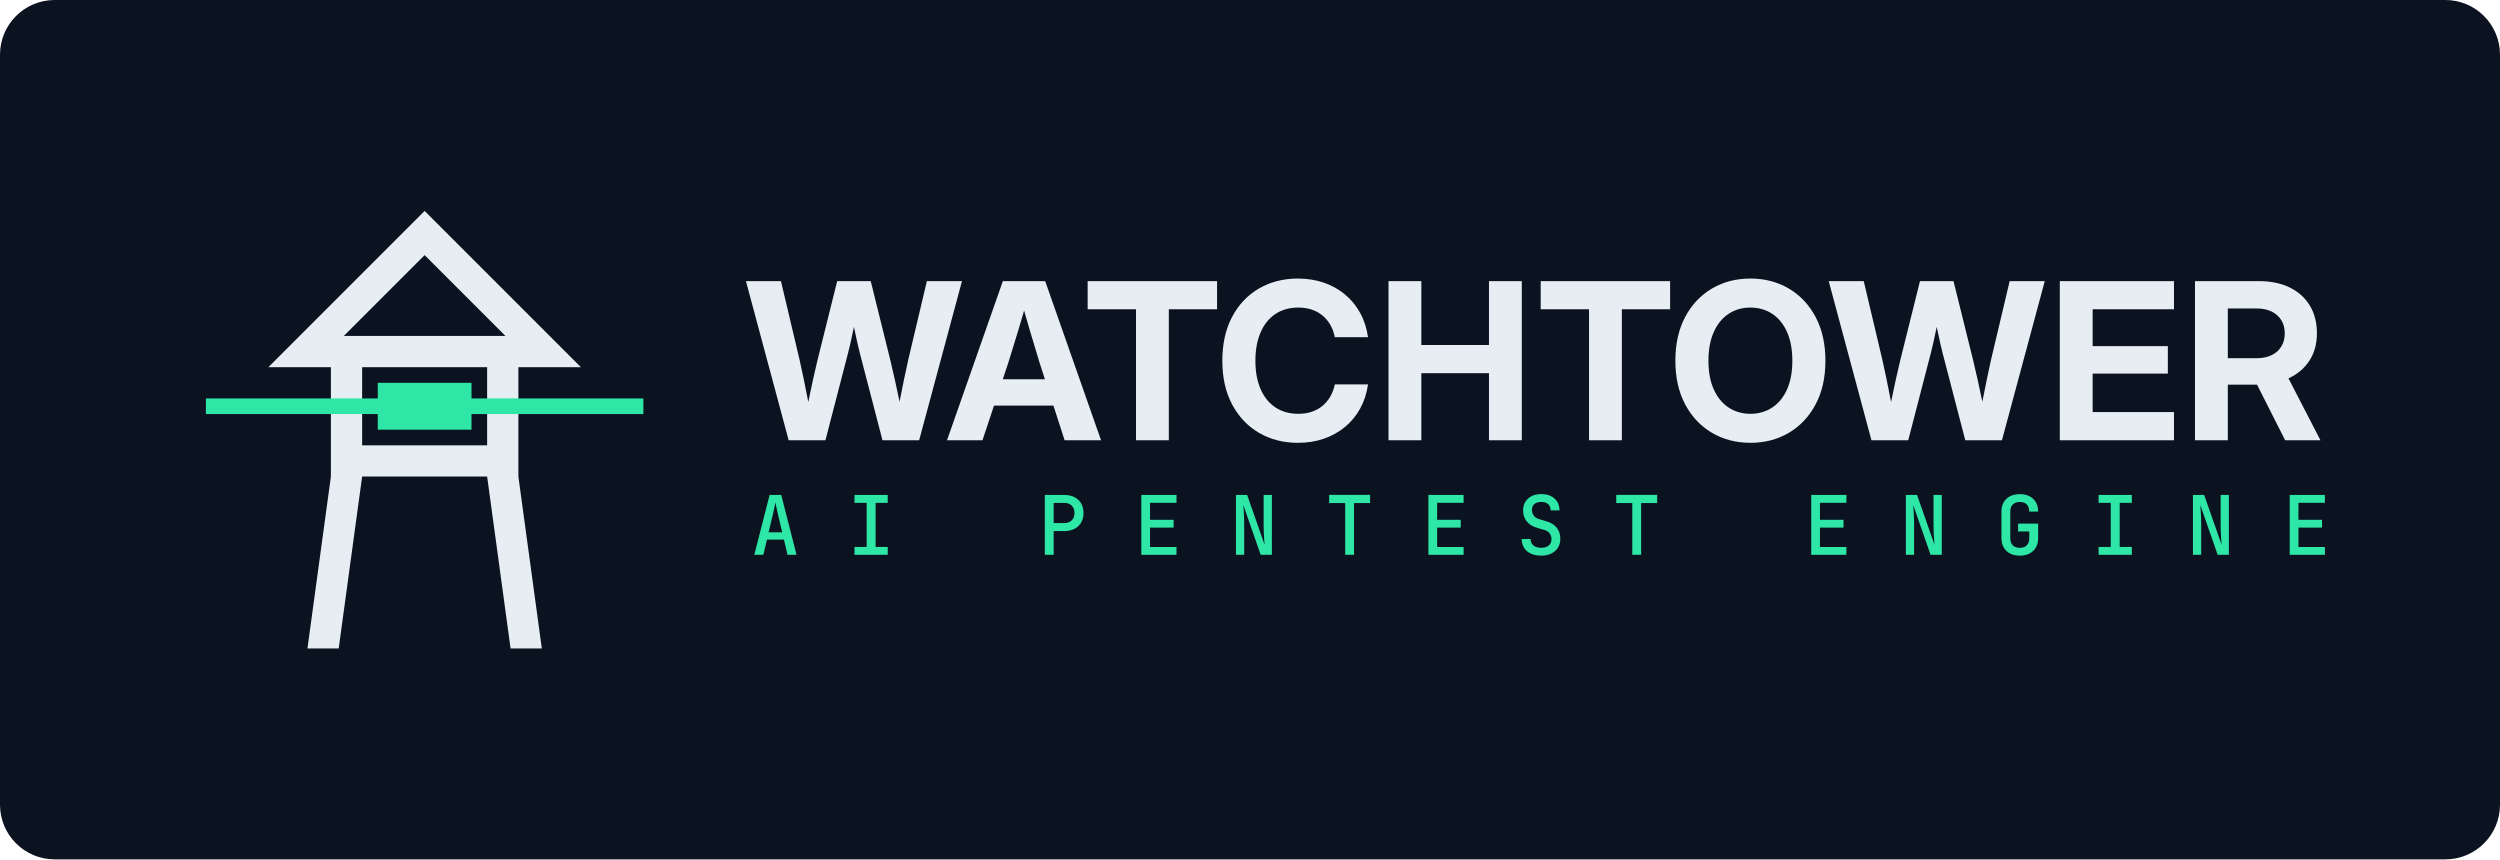
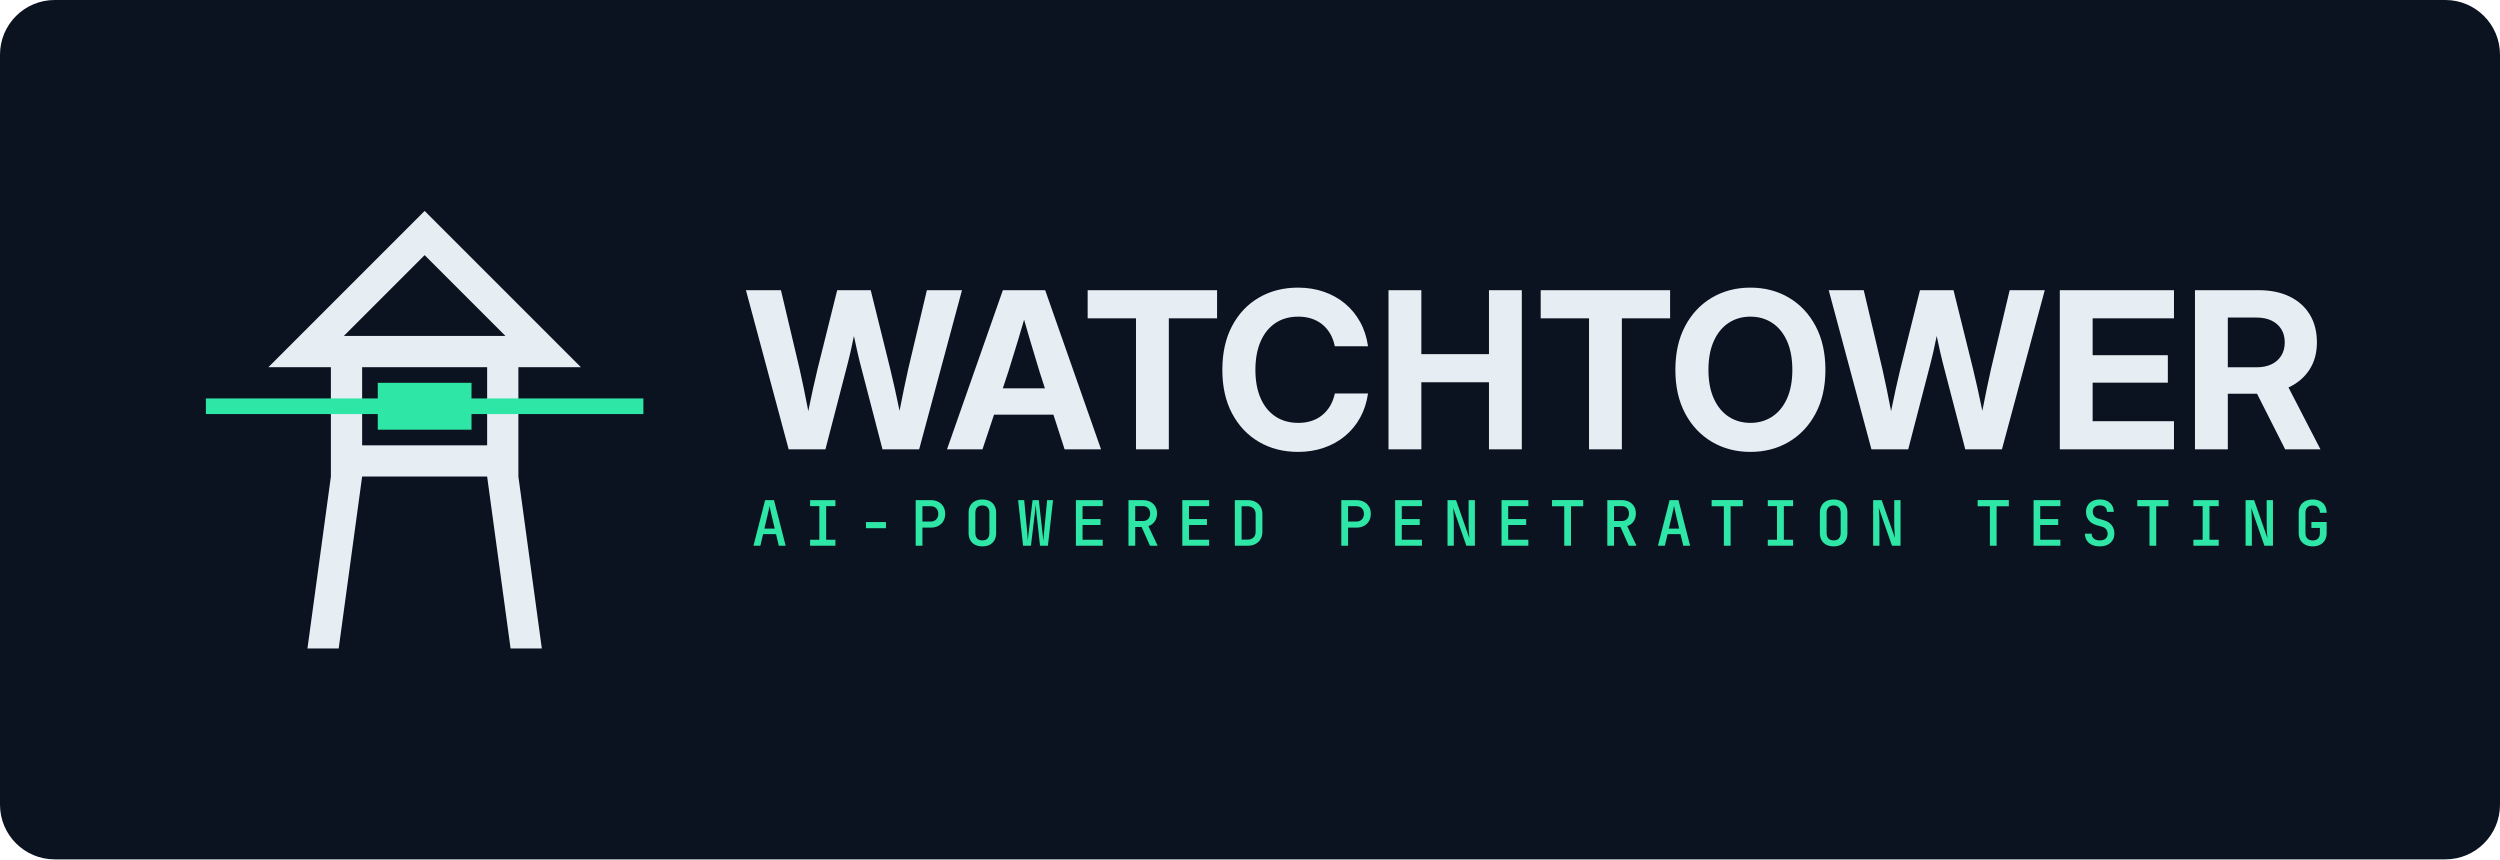
- <svg xmlns="http://www.w3.org/2000/svg" viewBox="0 0 1280 440" width="1280" height="440" role="img" aria-label="Watchtower, AI pentest engine">
+ <svg xmlns="http://www.w3.org/2000/svg" viewBox="0 0 1280 440" width="1280" height="440" role="img" aria-label="Watchtower, AI-powered penetration testing">
  <rect width="1280" height="440" rx="28" fill="#0B1220" />
  <g transform="translate(89.413 92) scale(4)">
    <path fill="#E6EDF3" fill-rule="evenodd" d="M32 4L52 24H12ZM32 9.657L21.657 20H42.343ZM20 24H44V38H20ZM24 24V34H40V24ZM20 38H24L21 60H17ZM40 38H44L47 60H43Z" />
    <path fill="#2EE6A6" d="M26 26H38V32H26ZM4 28H60V30H4Z" />
  </g>
-   <path fill="#E6EDF3" transform="translate(381.413 225.412)" d="M22.381 0 0.503 -81.484H18.43L28.007 -41.02Q29.164 -35.99 30.182 -30.945Q31.2 -25.9 32.179 -20.87Q33.157 -15.84 34.041 -10.78H30.678Q31.675 -15.84 32.698 -20.87Q33.72 -25.9 34.825 -30.945Q35.93 -35.99 37.146 -41.02L47.232 -81.484H64.396L74.432 -41.02Q75.648 -35.99 76.765 -30.945Q77.883 -25.9 78.918 -20.87Q79.953 -15.84 80.951 -10.78H77.482Q78.421 -15.84 79.384 -20.87Q80.348 -25.9 81.406 -30.945Q82.464 -35.99 83.567 -41.02L93.148 -81.484H111.125L89.196 0H70.418L58.861 -44.467Q57.621 -49.346 56.39 -55.287Q55.16 -61.228 53.51 -68.705H58.068Q56.418 -61.228 55.215 -55.287Q54.012 -49.346 52.742 -44.467L41.21 0ZM103.451 0 132.053 -81.484H153.722L182.321 0H163.67L150.864 -39.659Q148.49 -47.45 146.015 -55.749Q143.54 -64.049 140.639 -74.575H145.254Q142.294 -64.049 139.789 -55.749Q137.285 -47.45 134.827 -39.659L121.617 0ZM121.611 -17.75V-31.225H164.191V-17.75ZM175.468 -67.064V-81.484H241.725V-67.064H217.028V0H200.215V-67.064ZM283.136 1.312Q271.959 1.312 263.202 -3.794Q254.445 -8.9 249.434 -18.329Q244.422 -27.758 244.422 -40.688Q244.422 -53.726 249.421 -63.17Q254.419 -72.614 263.189 -77.705Q271.959 -82.797 283.136 -82.797Q290.302 -82.797 296.424 -80.676Q302.547 -78.555 307.269 -74.609Q311.992 -70.662 315.019 -65.133Q318.046 -59.604 319.017 -52.762H302.015Q301.296 -56.365 299.651 -59.19Q298.005 -62.016 295.592 -63.966Q293.18 -65.917 290.092 -66.928Q287.004 -67.939 283.372 -67.939Q276.44 -67.939 271.52 -64.597Q266.599 -61.255 263.977 -55.145Q261.354 -49.034 261.354 -40.688Q261.354 -32.396 263.962 -26.312Q266.57 -20.229 271.505 -16.887Q276.44 -13.545 283.372 -13.545Q287.004 -13.545 290.065 -14.541Q293.125 -15.538 295.538 -17.491Q297.951 -19.444 299.609 -22.241Q301.267 -25.039 302.04 -28.613H319.017Q318.042 -21.796 315.017 -16.282Q311.992 -10.768 307.255 -6.834Q302.517 -2.9 296.41 -0.794Q290.302 1.312 283.136 1.312ZM329.503 0V-81.484H346.316V-48.759H380.938V-81.484H397.751V0H380.938V-34.339H346.316V0ZM407.422 -67.064V-81.484H473.679V-67.064H448.982V0H432.169V-67.064ZM514.788 1.312Q503.837 1.312 495.13 -3.806Q486.423 -8.925 481.4 -18.354Q476.376 -27.783 476.376 -40.688Q476.376 -53.701 481.4 -63.145Q486.423 -72.589 495.13 -77.693Q503.837 -82.797 514.788 -82.797Q525.763 -82.797 534.443 -77.693Q543.122 -72.589 548.161 -63.145Q553.199 -53.701 553.199 -40.688Q553.199 -27.754 548.161 -18.325Q543.122 -8.895 534.443 -3.791Q525.763 1.312 514.788 1.312ZM514.788 -13.545Q521.078 -13.545 525.929 -16.726Q530.779 -19.906 533.524 -25.979Q536.268 -32.052 536.268 -40.688Q536.268 -49.377 533.524 -55.478Q530.779 -61.578 525.929 -64.759Q521.078 -67.939 514.788 -67.939Q508.527 -67.939 503.676 -64.759Q498.826 -61.578 496.067 -55.478Q493.308 -49.377 493.308 -40.688Q493.308 -32.052 496.067 -25.979Q498.826 -19.906 503.676 -16.726Q508.527 -13.545 514.788 -13.545ZM576.768 0 554.89 -81.484H572.817L582.393 -41.02Q583.551 -35.99 584.569 -30.945Q585.587 -25.9 586.566 -20.87Q587.544 -15.84 588.428 -10.78H585.064Q586.062 -15.84 587.085 -20.87Q588.107 -25.9 589.212 -30.945Q590.317 -35.99 591.533 -41.02L601.619 -81.484H618.783L628.819 -41.02Q630.035 -35.99 631.152 -30.945Q632.27 -25.9 633.305 -20.87Q634.34 -15.84 635.338 -10.78H631.869Q632.808 -15.84 633.771 -20.87Q634.735 -25.9 635.793 -30.945Q636.851 -35.99 637.954 -41.02L647.535 -81.484H665.512L643.583 0H624.805L613.248 -44.467Q612.008 -49.346 610.777 -55.287Q609.547 -61.228 607.896 -68.705H612.455Q610.805 -61.228 609.602 -55.287Q608.398 -49.346 607.129 -44.467L595.597 0ZM673.21 0V-81.484H731.665V-67.064H690.023V-48.198H728.523V-34.133H690.023V-14.42H731.665V0ZM742.416 0V-81.484H775.02Q784.201 -81.484 790.896 -78.226Q797.59 -74.967 801.219 -68.973Q804.848 -62.979 804.848 -54.757Q804.848 -46.683 801.03 -40.78Q797.211 -34.877 790.296 -31.678Q783.381 -28.478 774.018 -28.478H752.491V-42.012H774.004Q778.456 -42.012 781.674 -43.584Q784.891 -45.157 786.636 -48.028Q788.38 -50.899 788.38 -54.757Q788.38 -58.671 786.623 -61.502Q784.866 -64.333 781.648 -65.906Q778.431 -67.478 773.954 -67.478H759.229V0ZM788.589 0 769.965 -36.818H787.648L806.659 0Z" />
-   <path fill="#2EE6A6" transform="translate(384.413 284.072)" d="M1.785 0 9.626 -30.66H15.578L23.415 0H18.812L16.96 -7.783H8.27L6.418 0ZM9.114 -11.529H16.073L13.986 -20.362Q13.427 -22.722 13.068 -24.459Q12.709 -26.195 12.6 -26.842Q12.491 -26.195 12.144 -24.465Q11.798 -22.735 11.227 -20.404ZM53.093 0V-4.049H59.301V-26.611H53.093V-30.66H70.103V-26.611H63.896V-4.049H70.103V0ZM150.531 0V-30.66H160.578Q163.547 -30.66 165.741 -29.518Q167.934 -28.376 169.141 -26.307Q170.347 -24.238 170.347 -21.415Q170.347 -18.635 169.135 -16.548Q167.924 -14.461 165.737 -13.316Q163.551 -12.172 160.578 -12.172H155.067V0ZM155.067 -16.254H160.578Q162.913 -16.254 164.318 -17.66Q165.723 -19.066 165.723 -21.416Q165.723 -23.793 164.318 -25.185Q162.913 -26.578 160.578 -26.578H155.067ZM199.941 0V-30.66H217.959V-26.636H204.41V-17.926H216.489V-13.931H204.41V-4.024H217.959V0ZM248.394 0V-30.66H254.127L263.064 -5.166Q262.968 -6.367 262.844 -8.051Q262.72 -9.736 262.644 -11.537Q262.569 -13.339 262.569 -14.826V-30.66H266.79V0H261.057L252.174 -25.494Q252.27 -24.385 252.367 -22.758Q252.464 -21.13 252.539 -19.373Q252.615 -17.615 252.615 -16.086V0ZM304.322 0V-26.515H296.111V-30.689H317.069V-26.515H308.858V0ZM346.937 0V-30.66H364.955V-26.636H351.405V-17.926H363.485V-13.931H351.405V-4.024H364.955V0ZM404.704 0.42Q401.617 0.42 399.385 -0.613Q397.153 -1.646 395.939 -3.562Q394.725 -5.477 394.696 -8.106H399.232Q399.232 -6.023 400.693 -4.811Q402.155 -3.599 404.742 -3.599Q407.187 -3.599 408.564 -4.775Q409.942 -5.951 409.942 -8.035Q409.942 -9.731 408.999 -10.991Q408.056 -12.251 406.309 -12.734L402.466 -13.86Q399.089 -14.813 397.249 -17.151Q395.41 -19.488 395.41 -22.718Q395.41 -25.259 396.561 -27.136Q397.711 -29.014 399.803 -30.062Q401.895 -31.109 404.738 -31.109Q408.972 -31.109 411.502 -28.837Q414.033 -26.565 414.062 -22.764H409.526Q409.526 -24.793 408.262 -25.941Q406.998 -27.09 404.683 -27.09Q402.436 -27.09 401.191 -26.021Q399.946 -24.952 399.946 -23.029Q399.946 -21.302 400.885 -20.049Q401.823 -18.795 403.575 -18.283L407.497 -17.115Q410.866 -16.162 412.672 -13.82Q414.478 -11.479 414.478 -8.182Q414.478 -5.611 413.258 -3.671Q412.038 -1.73 409.841 -0.655Q407.644 0.42 404.704 0.42ZM451.317 0V-26.515H443.106V-30.689H464.064V-26.515H455.853V0ZM542.93 0V-30.66H560.948V-26.636H547.399V-17.926H559.478V-13.931H547.399V-4.024H560.948V0ZM591.382 0V-30.66H597.115L606.053 -5.166Q605.956 -6.367 605.832 -8.051Q605.709 -9.736 605.633 -11.537Q605.557 -13.339 605.557 -14.826V-30.66H609.778V0H604.045L595.162 -25.494Q595.259 -24.385 595.356 -22.758Q595.452 -21.13 595.528 -19.373Q595.603 -17.615 595.603 -16.086V0ZM649.753 0.42Q646.886 0.42 644.768 -0.661Q642.649 -1.743 641.485 -3.763Q640.322 -5.783 640.322 -8.526V-22.134Q640.322 -24.919 641.485 -26.918Q642.649 -28.917 644.768 -29.999Q646.886 -31.08 649.753 -31.08Q652.619 -31.08 654.717 -29.984Q656.815 -28.888 657.964 -26.891Q659.113 -24.895 659.113 -22.134H654.577Q654.577 -24.511 653.31 -25.786Q652.044 -27.061 649.744 -27.061Q647.445 -27.061 646.151 -25.798Q644.858 -24.535 644.858 -22.163V-8.526Q644.858 -6.162 646.151 -4.866Q647.445 -3.57 649.744 -3.57Q652.044 -3.57 653.31 -4.868Q654.577 -6.165 654.577 -8.531V-11.966H648.865V-15.977H659.113V-8.526Q659.113 -5.808 657.964 -3.79Q656.815 -1.772 654.717 -0.676Q652.619 0.42 649.753 0.42ZM690.072 0V-4.049H696.28V-26.611H690.072V-30.66H707.082V-26.611H700.874V-4.049H707.082V0ZM738.377 0V-30.66H744.11L753.048 -5.166Q752.951 -6.367 752.827 -8.051Q752.704 -9.736 752.628 -11.537Q752.552 -13.339 752.552 -14.826V-30.66H756.773V0H751.04L742.157 -25.494Q742.254 -24.385 742.351 -22.758Q742.447 -21.13 742.523 -19.373Q742.598 -17.615 742.598 -16.086V0ZM787.922 0V-30.66H805.94V-26.636H792.391V-17.926H804.47V-13.931H792.391V-4.024H805.94V0Z" />
+   <path fill="#E6EDF3" transform="translate(381.413 230.062)" d="M22.381 0 0.503 -81.484H18.43L28.007 -41.02Q29.164 -35.99 30.182 -30.945Q31.2 -25.9 32.179 -20.87Q33.157 -15.84 34.041 -10.78H30.678Q31.675 -15.84 32.698 -20.87Q33.72 -25.9 34.825 -30.945Q35.93 -35.99 37.146 -41.02L47.232 -81.484H64.396L74.432 -41.02Q75.648 -35.99 76.765 -30.945Q77.883 -25.9 78.918 -20.87Q79.953 -15.84 80.951 -10.78H77.482Q78.421 -15.84 79.384 -20.87Q80.348 -25.9 81.406 -30.945Q82.464 -35.99 83.567 -41.02L93.148 -81.484H111.125L89.196 0H70.418L58.861 -44.467Q57.621 -49.346 56.39 -55.287Q55.16 -61.228 53.51 -68.705H58.068Q56.418 -61.228 55.215 -55.287Q54.012 -49.346 52.742 -44.467L41.21 0ZM103.451 0 132.053 -81.484H153.722L182.321 0H163.67L150.864 -39.659Q148.49 -47.45 146.015 -55.749Q143.54 -64.049 140.639 -74.575H145.254Q142.294 -64.049 139.789 -55.749Q137.285 -47.45 134.827 -39.659L121.617 0ZM121.611 -17.75V-31.225H164.191V-17.75ZM175.468 -67.064V-81.484H241.725V-67.064H217.028V0H200.215V-67.064ZM283.136 1.312Q271.959 1.312 263.202 -3.794Q254.445 -8.9 249.434 -18.329Q244.422 -27.758 244.422 -40.688Q244.422 -53.726 249.421 -63.17Q254.419 -72.614 263.189 -77.705Q271.959 -82.797 283.136 -82.797Q290.302 -82.797 296.424 -80.676Q302.547 -78.555 307.269 -74.609Q311.992 -70.662 315.019 -65.133Q318.046 -59.604 319.017 -52.762H302.015Q301.296 -56.365 299.651 -59.19Q298.005 -62.016 295.592 -63.966Q293.18 -65.917 290.092 -66.928Q287.004 -67.939 283.372 -67.939Q276.44 -67.939 271.52 -64.597Q266.599 -61.255 263.977 -55.145Q261.354 -49.034 261.354 -40.688Q261.354 -32.396 263.962 -26.312Q266.57 -20.229 271.505 -16.887Q276.44 -13.545 283.372 -13.545Q287.004 -13.545 290.065 -14.541Q293.125 -15.538 295.538 -17.491Q297.951 -19.444 299.609 -22.241Q301.267 -25.039 302.04 -28.613H319.017Q318.042 -21.796 315.017 -16.282Q311.992 -10.768 307.255 -6.834Q302.517 -2.9 296.41 -0.794Q290.302 1.312 283.136 1.312ZM329.503 0V-81.484H346.316V-48.759H380.938V-81.484H397.751V0H380.938V-34.339H346.316V0ZM407.422 -67.064V-81.484H473.679V-67.064H448.982V0H432.169V-67.064ZM514.788 1.312Q503.837 1.312 495.13 -3.806Q486.423 -8.925 481.4 -18.354Q476.376 -27.783 476.376 -40.688Q476.376 -53.701 481.4 -63.145Q486.423 -72.589 495.13 -77.693Q503.837 -82.797 514.788 -82.797Q525.763 -82.797 534.443 -77.693Q543.122 -72.589 548.161 -63.145Q553.199 -53.701 553.199 -40.688Q553.199 -27.754 548.161 -18.325Q543.122 -8.895 534.443 -3.791Q525.763 1.312 514.788 1.312ZM514.788 -13.545Q521.078 -13.545 525.929 -16.726Q530.779 -19.906 533.524 -25.979Q536.268 -32.052 536.268 -40.688Q536.268 -49.377 533.524 -55.478Q530.779 -61.578 525.929 -64.759Q521.078 -67.939 514.788 -67.939Q508.527 -67.939 503.676 -64.759Q498.826 -61.578 496.067 -55.478Q493.308 -49.377 493.308 -40.688Q493.308 -32.052 496.067 -25.979Q498.826 -19.906 503.676 -16.726Q508.527 -13.545 514.788 -13.545ZM576.768 0 554.89 -81.484H572.817L582.393 -41.02Q583.551 -35.99 584.569 -30.945Q585.587 -25.9 586.566 -20.87Q587.544 -15.84 588.428 -10.78H585.064Q586.062 -15.84 587.085 -20.87Q588.107 -25.9 589.212 -30.945Q590.317 -35.99 591.533 -41.02L601.619 -81.484H618.783L628.819 -41.02Q630.035 -35.99 631.152 -30.945Q632.27 -25.9 633.305 -20.87Q634.34 -15.84 635.338 -10.78H631.869Q632.808 -15.84 633.771 -20.87Q634.735 -25.9 635.793 -30.945Q636.851 -35.99 637.954 -41.02L647.535 -81.484H665.512L643.583 0H624.805L613.248 -44.467Q612.008 -49.346 610.777 -55.287Q609.547 -61.228 607.896 -68.705H612.455Q610.805 -61.228 609.602 -55.287Q608.398 -49.346 607.129 -44.467L595.597 0ZM673.21 0V-81.484H731.665V-67.064H690.023V-48.198H728.523V-34.133H690.023V-14.42H731.665V0ZM742.416 0V-81.484H775.02Q784.201 -81.484 790.896 -78.226Q797.59 -74.967 801.219 -68.973Q804.848 -62.979 804.848 -54.757Q804.848 -46.683 801.03 -40.78Q797.211 -34.877 790.296 -31.678Q783.381 -28.478 774.018 -28.478H752.491V-42.012H774.004Q778.456 -42.012 781.674 -43.584Q784.891 -45.157 786.636 -48.028Q788.38 -50.899 788.38 -54.757Q788.38 -58.671 786.623 -61.502Q784.866 -64.333 781.648 -65.906Q778.431 -67.478 773.954 -67.478H759.229V0ZM788.589 0 769.965 -36.818H787.648L806.659 0Z" />
+   <path fill="#2EE6A6" transform="translate(384.413 279.422)" d="M1.36 0 7.334 -23.36H11.869L17.84 0H14.333L12.922 -5.93H6.301L4.89 0ZM6.944 -8.784H12.246L10.656 -15.514Q10.23 -17.312 9.957 -18.635Q9.683 -19.958 9.6 -20.451Q9.517 -19.958 9.253 -18.64Q8.989 -17.322 8.554 -15.546ZM30.36 0V-3.085H35.09V-20.275H30.36V-23.36H43.32V-20.275H38.591V-3.085H43.32V0ZM58.961 -8.992V-12.128H69.201V-8.992ZM84.416 0V-23.36H92.07Q94.333 -23.36 96.004 -22.49Q97.675 -21.62 98.594 -20.043Q99.513 -18.467 99.513 -16.317Q99.513 -14.198 98.59 -12.608Q97.667 -11.018 96.001 -10.146Q94.336 -9.274 92.07 -9.274H87.872V0ZM87.872 -12.384H92.07Q93.849 -12.384 94.92 -13.455Q95.99 -14.526 95.99 -16.317Q95.99 -18.128 94.92 -19.189Q93.849 -20.25 92.07 -20.25H87.872ZM118.562 0.32Q116.383 0.32 114.8 -0.504Q113.218 -1.328 112.364 -2.867Q111.509 -4.406 111.509 -6.496V-16.864Q111.509 -18.976 112.364 -20.504Q113.218 -22.032 114.8 -22.856Q116.383 -23.68 118.562 -23.68Q120.751 -23.68 122.328 -22.856Q123.906 -22.032 124.76 -20.504Q125.615 -18.976 125.615 -16.886V-6.496Q125.615 -4.406 124.76 -2.867Q123.906 -1.328 122.328 -0.504Q120.751 0.32 118.562 0.32ZM118.562 -2.742Q120.316 -2.742 121.237 -3.718Q122.159 -4.694 122.159 -6.496V-16.864Q122.159 -18.675 121.242 -19.646Q120.325 -20.618 118.562 -20.618Q116.821 -20.618 115.893 -19.646Q114.965 -18.675 114.965 -16.864V-6.496Q114.965 -4.694 115.898 -3.718Q116.831 -2.742 118.562 -2.742ZM139.393 0 136.858 -23.36H139.966L141.553 -6.579Q141.607 -5.952 141.662 -5.181Q141.716 -4.41 141.764 -3.675Q141.812 -2.941 141.812 -2.416Q141.876 -2.941 141.934 -3.675Q141.991 -4.41 142.076 -5.181Q142.161 -5.952 142.238 -6.579L144.279 -23.36H147.457L149.345 -6.579Q149.431 -5.952 149.511 -5.181Q149.591 -4.41 149.681 -3.675Q149.77 -2.941 149.812 -2.416Q149.844 -2.941 149.887 -3.675Q149.93 -4.41 149.996 -5.181Q150.062 -5.952 150.116 -6.579L151.719 -23.36H154.746L152.119 0H148.09L146.231 -16.976Q146.167 -17.654 146.092 -18.411Q146.017 -19.168 145.953 -19.882Q145.889 -20.595 145.847 -21.085Q145.815 -20.595 145.74 -19.882Q145.665 -19.168 145.601 -18.411Q145.537 -17.654 145.45 -16.976L143.431 0ZM166.451 0V-23.36H180.179V-20.294H169.856V-13.658H179.059V-10.614H169.856V-3.066H180.179V0ZM193.368 0V-23.36H200.687Q202.891 -23.36 204.536 -22.507Q206.181 -21.654 207.088 -20.122Q207.995 -18.589 207.995 -16.525Q207.995 -14.186 206.802 -12.461Q205.608 -10.736 203.563 -10.048L208.315 0H204.376L200.107 -9.594H196.815V0ZM196.815 -12.656H200.687Q202.421 -12.656 203.447 -13.691Q204.472 -14.726 204.472 -16.458Q204.472 -18.23 203.447 -19.264Q202.421 -20.298 200.687 -20.298H196.815ZM220.932 0V-23.36H234.66V-20.294H224.337V-13.658H233.54V-10.614H224.337V-3.066H234.66V0ZM247.83 0V-23.36H254.339Q256.659 -23.36 258.355 -22.477Q260.051 -21.594 260.991 -19.992Q261.932 -18.39 261.932 -16.208V-7.184Q261.932 -5.011 260.991 -3.394Q260.051 -1.776 258.355 -0.888Q256.659 0 254.339 0ZM251.286 -3.136H254.339Q256.259 -3.136 257.367 -4.214Q258.476 -5.293 258.476 -7.184V-16.208Q258.476 -18.067 257.367 -19.146Q256.259 -20.224 254.339 -20.224H251.286ZM302.34 0V-23.36H309.994Q312.256 -23.36 313.928 -22.49Q315.599 -21.62 316.518 -20.043Q317.437 -18.467 317.437 -16.317Q317.437 -14.198 316.514 -12.608Q315.591 -11.018 313.925 -10.146Q312.259 -9.274 309.994 -9.274H305.796V0ZM305.796 -12.384H309.994Q311.773 -12.384 312.844 -13.455Q313.914 -14.526 313.914 -16.317Q313.914 -18.128 312.844 -19.189Q311.773 -20.25 309.994 -20.25H305.796ZM329.894 0V-23.36H343.622V-20.294H333.298V-13.658H342.502V-10.614H333.298V-3.066H343.622V0ZM356.718 0V-23.36H361.086L367.896 -3.936Q367.822 -4.851 367.728 -6.134Q367.633 -7.418 367.576 -8.79Q367.518 -10.163 367.518 -11.296V-23.36H370.734V0H366.366L359.598 -19.424Q359.672 -18.579 359.745 -17.339Q359.819 -16.099 359.877 -14.76Q359.934 -13.421 359.934 -12.256V0ZM384.375 0V-23.36H398.103V-20.294H387.779V-13.658H396.983V-10.614H387.779V-3.066H398.103V0ZM416.479 0V-20.202H410.223V-23.382H426.191V-20.202H419.935V0ZM438.532 0V-23.36H445.851Q448.056 -23.36 449.7 -22.507Q451.345 -21.654 452.252 -20.122Q453.16 -18.589 453.16 -16.525Q453.16 -14.186 451.966 -12.461Q450.772 -10.736 448.728 -10.048L453.48 0H449.54L445.272 -9.594H441.979V0ZM441.979 -12.656H445.851Q447.585 -12.656 448.611 -13.691Q449.636 -14.726 449.636 -16.458Q449.636 -18.23 448.611 -19.264Q447.585 -20.298 445.851 -20.298H441.979ZM464.448 0 470.422 -23.36H474.957L480.928 0H477.421L476.01 -5.93H469.389L467.978 0ZM470.032 -8.784H475.334L473.744 -15.514Q473.318 -17.312 473.045 -18.635Q472.771 -19.958 472.688 -20.451Q472.605 -19.958 472.341 -18.64Q472.077 -17.322 471.642 -15.546ZM498.201 0V-20.202H491.945V-23.382H507.913V-20.202H501.657V0ZM520.689 0V-3.085H525.419V-20.275H520.689V-23.36H533.649V-20.275H528.919V-3.085H533.649V0ZM554.409 0.32Q552.23 0.32 550.648 -0.504Q549.065 -1.328 548.211 -2.867Q547.357 -4.406 547.357 -6.496V-16.864Q547.357 -18.976 548.211 -20.504Q549.065 -22.032 550.648 -22.856Q552.23 -23.68 554.409 -23.68Q556.598 -23.68 558.176 -22.856Q559.753 -22.032 560.608 -20.504Q561.462 -18.976 561.462 -16.886V-6.496Q561.462 -4.406 560.608 -2.867Q559.753 -1.328 558.176 -0.504Q556.598 0.32 554.409 0.32ZM554.409 -2.742Q556.163 -2.742 557.085 -3.718Q558.006 -4.694 558.006 -6.496V-16.864Q558.006 -18.675 557.089 -19.646Q556.173 -20.618 554.409 -20.618Q552.669 -20.618 551.741 -19.646Q550.813 -18.675 550.813 -16.864V-6.496Q550.813 -4.694 551.745 -3.718Q552.678 -2.742 554.409 -2.742ZM574.642 0V-23.36H579.01L585.82 -3.936Q585.746 -4.851 585.652 -6.134Q585.557 -7.418 585.5 -8.79Q585.442 -10.163 585.442 -11.296V-23.36H588.658V0H584.29L577.522 -19.424Q577.596 -18.579 577.669 -17.339Q577.743 -16.099 577.8 -14.76Q577.858 -13.421 577.858 -12.256V0ZM634.403 0V-20.202H628.147V-23.382H644.115V-20.202H637.859V0ZM656.779 0V-23.36H670.507V-20.294H660.184V-13.658H669.387V-10.614H660.184V-3.066H670.507V0ZM690.701 0.32Q688.349 0.32 686.649 -0.467Q684.948 -1.254 684.023 -2.714Q683.098 -4.173 683.076 -6.176H686.532Q686.532 -4.589 687.645 -3.666Q688.759 -2.742 690.73 -2.742Q692.593 -2.742 693.642 -3.638Q694.692 -4.534 694.692 -6.122Q694.692 -7.414 693.973 -8.374Q693.255 -9.334 691.924 -9.702L688.996 -10.56Q686.423 -11.286 685.021 -13.067Q683.62 -14.848 683.62 -17.309Q683.62 -19.245 684.497 -20.675Q685.373 -22.106 686.967 -22.904Q688.561 -23.702 690.727 -23.702Q693.953 -23.702 695.881 -21.971Q697.809 -20.24 697.831 -17.344H694.375Q694.375 -18.89 693.412 -19.765Q692.449 -20.64 690.685 -20.64Q688.973 -20.64 688.025 -19.826Q687.076 -19.011 687.076 -17.546Q687.076 -16.23 687.791 -15.275Q688.506 -14.32 689.841 -13.93L692.829 -13.04Q695.396 -12.314 696.772 -10.53Q698.148 -8.746 698.148 -6.234Q698.148 -4.275 697.218 -2.797Q696.289 -1.318 694.615 -0.499Q692.941 0.32 690.701 0.32ZM716.124 0V-20.202H709.868V-23.382H725.836V-20.202H719.58V0ZM738.613 0V-3.085H743.342V-20.275H738.613V-23.36H751.573V-20.275H746.843V-3.085H751.573V0ZM765.325 0V-23.36H769.693L776.503 -3.936Q776.429 -4.851 776.335 -6.134Q776.24 -7.418 776.183 -8.79Q776.125 -10.163 776.125 -11.296V-23.36H779.341V0H774.973L768.205 -19.424Q768.279 -18.579 768.352 -17.339Q768.426 -16.099 768.484 -14.76Q768.541 -13.421 768.541 -12.256V0ZM799.707 0.32Q797.523 0.32 795.908 -0.504Q794.294 -1.328 793.407 -2.867Q792.521 -4.406 792.521 -6.496V-16.864Q792.521 -18.986 793.407 -20.509Q794.294 -22.032 795.908 -22.856Q797.523 -23.68 799.707 -23.68Q801.891 -23.68 803.489 -22.845Q805.087 -22.01 805.963 -20.489Q806.838 -18.968 806.838 -16.864H803.382Q803.382 -18.675 802.417 -19.646Q801.452 -20.618 799.7 -20.618Q797.948 -20.618 796.963 -19.656Q795.977 -18.694 795.977 -16.886V-6.496Q795.977 -4.695 796.963 -3.708Q797.948 -2.72 799.7 -2.72Q801.452 -2.72 802.417 -3.709Q803.382 -4.697 803.382 -6.5V-9.117H799.03V-12.173H806.838V-6.496Q806.838 -4.425 805.963 -2.888Q805.087 -1.35 803.489 -0.515Q801.891 0.32 799.707 0.32Z" />
</svg>
